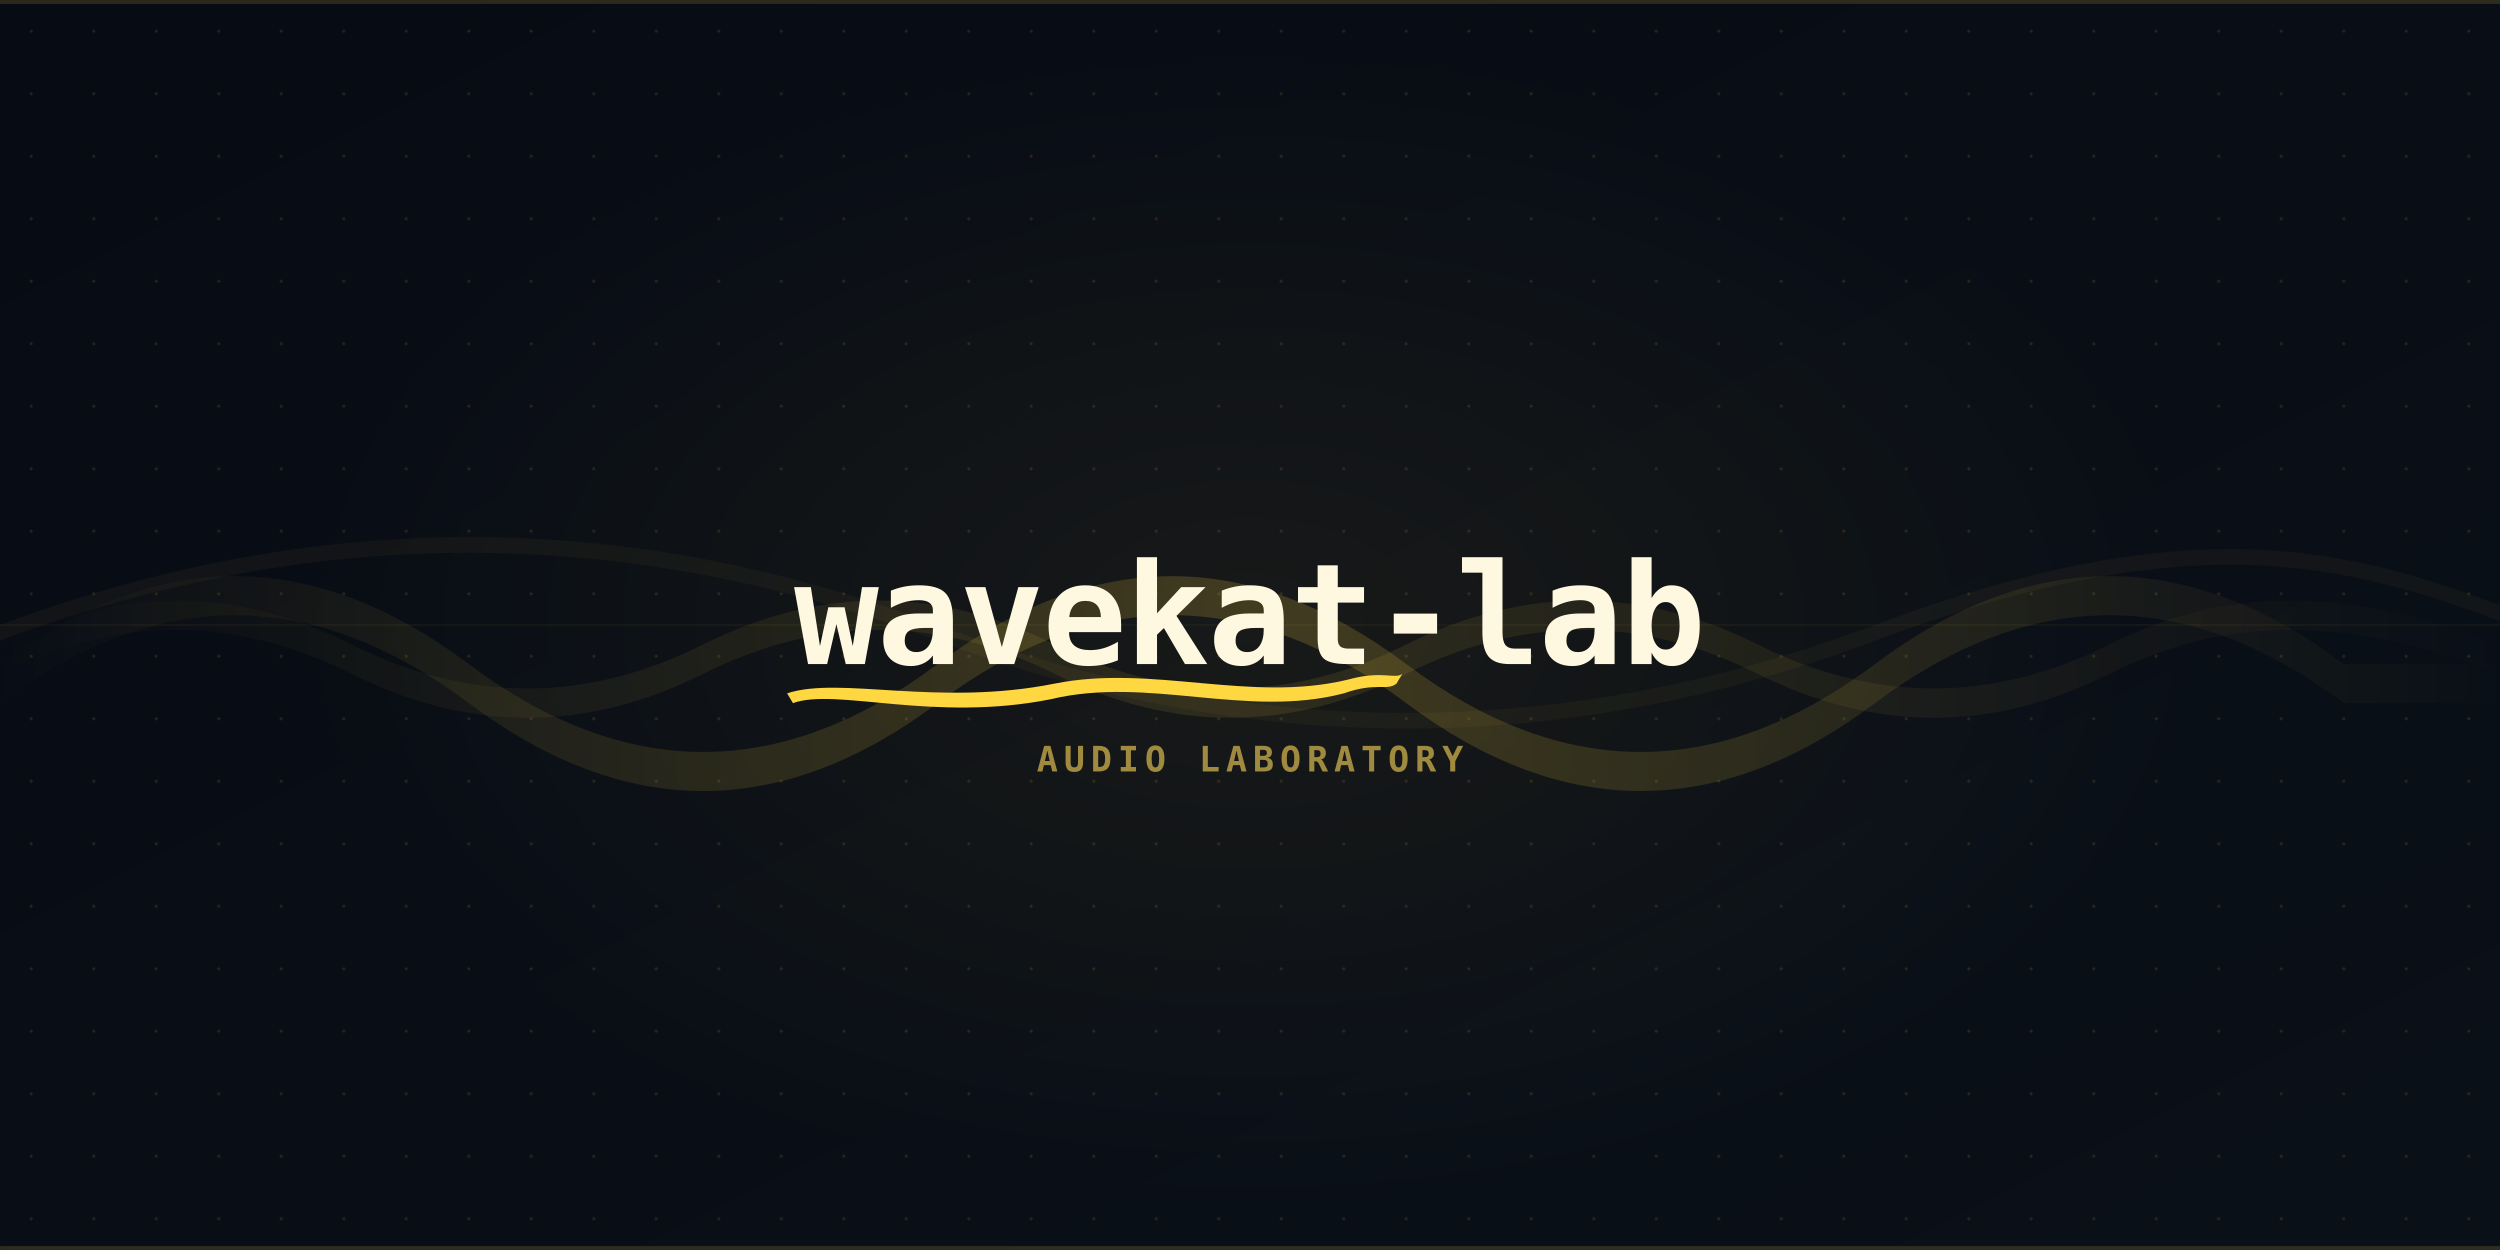
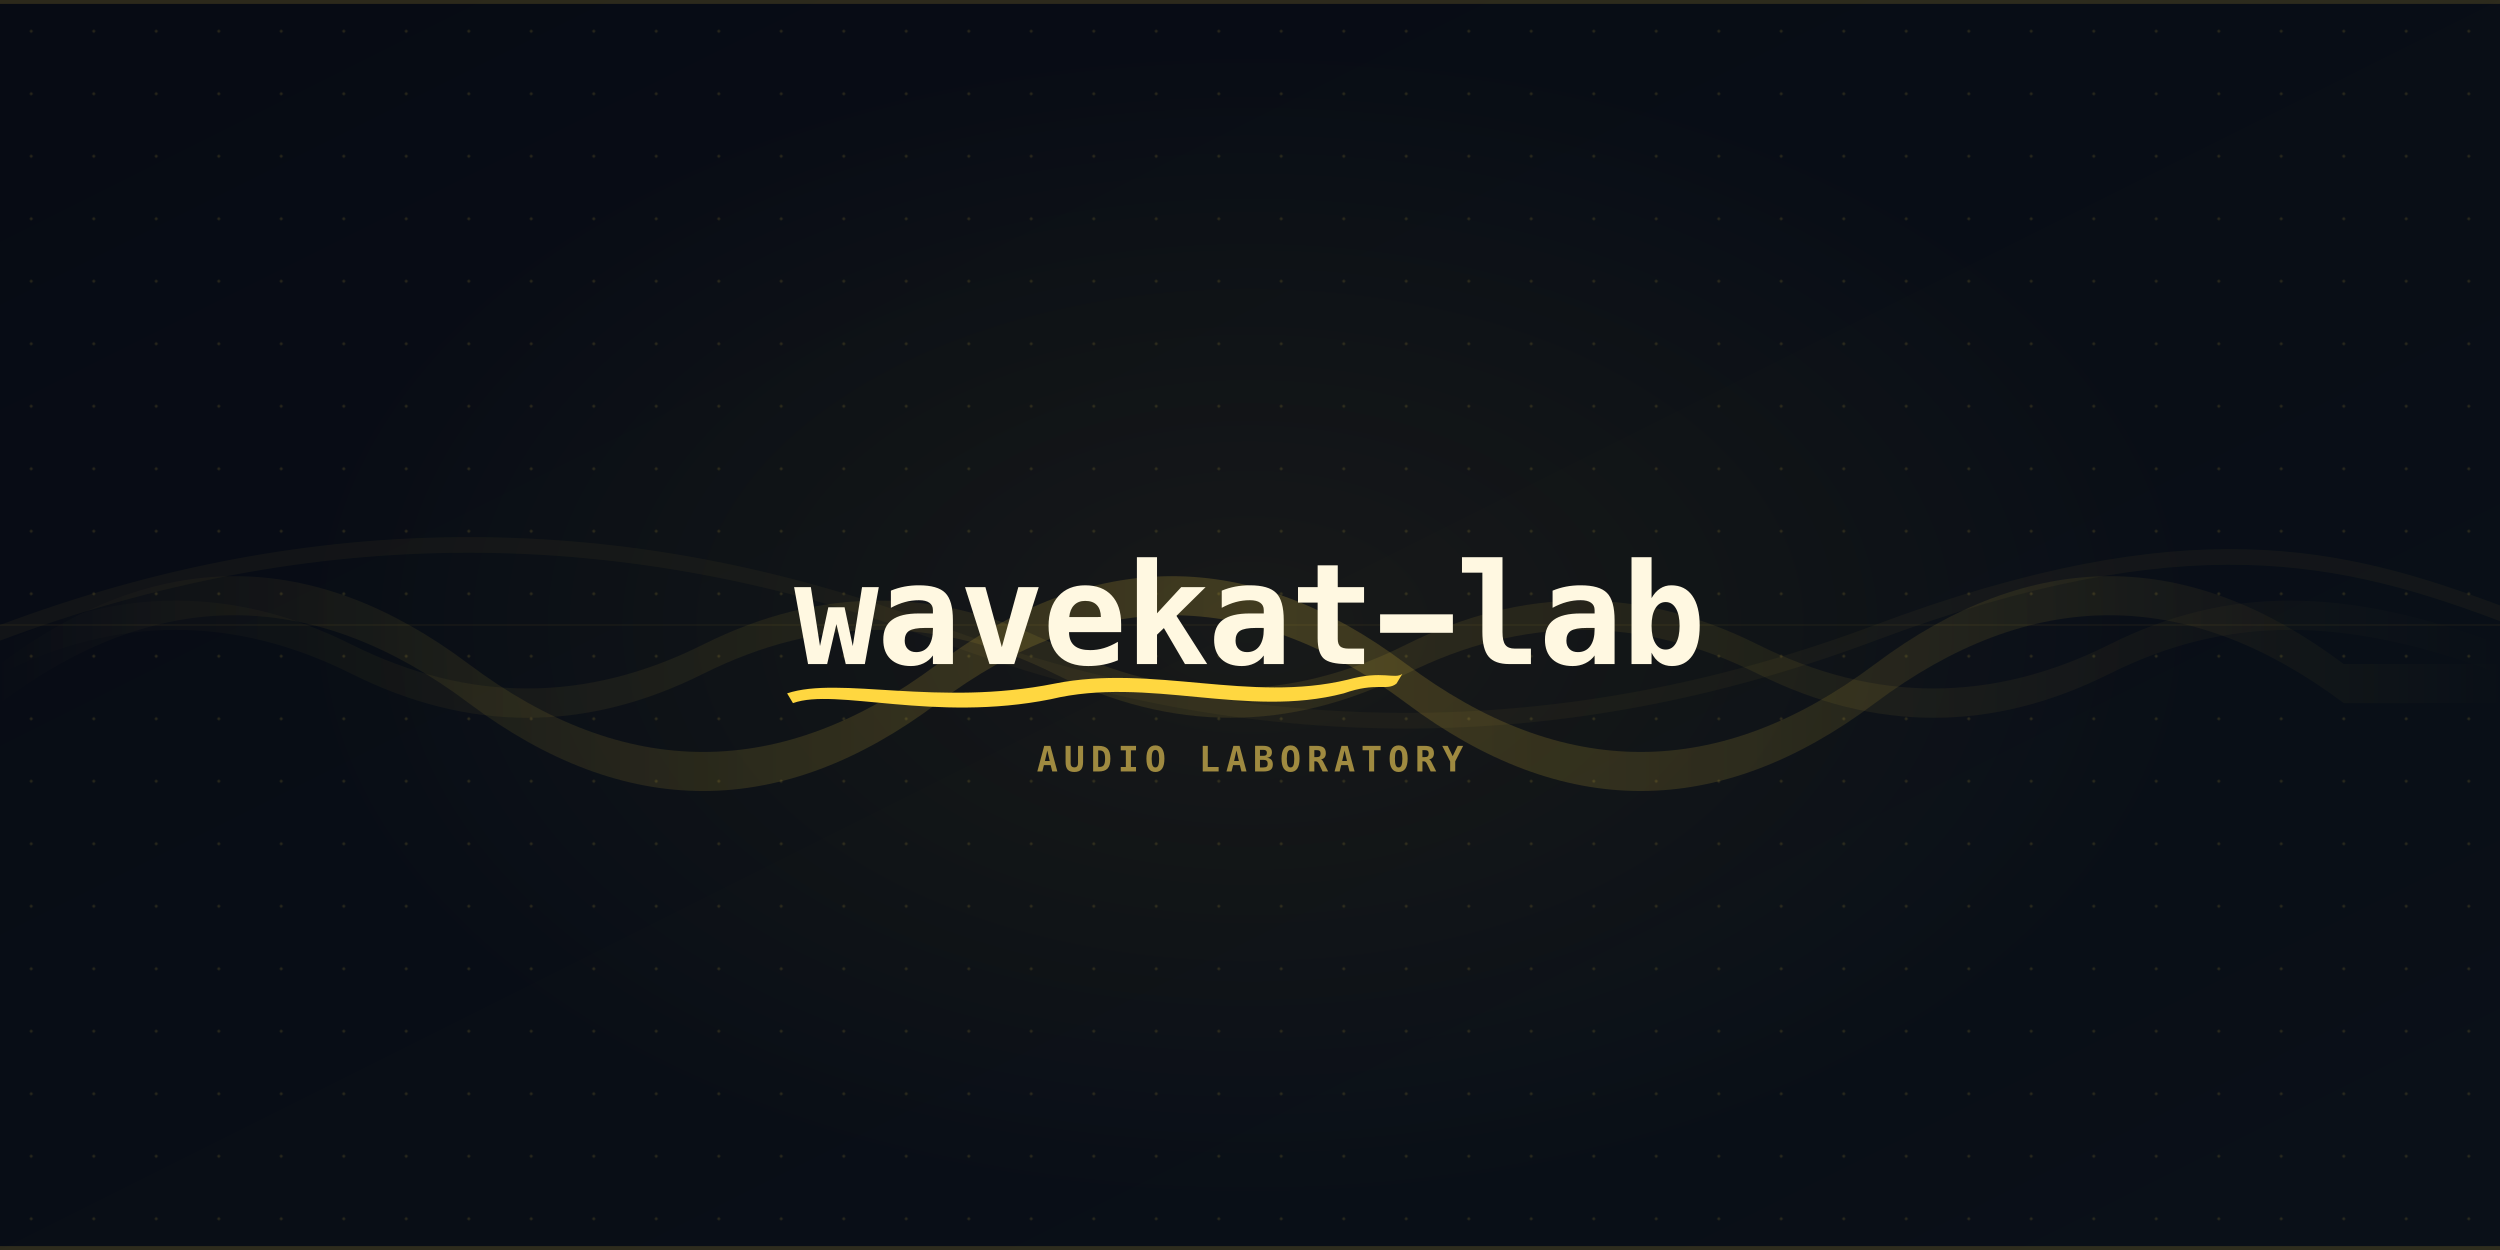
- <svg xmlns="http://www.w3.org/2000/svg" viewBox="0 0 1280 640" width="1280" height="640">
-   <defs>
+ <svg xmlns="http://www.w3.org/2000/svg" viewBox="0 0 1280 640" width="1280" height="640" version="1.1" id="svg19">
+   <defs id="defs14">
    <linearGradient id="bg" x1="0%" y1="0%" x2="100%" y2="100%">
-       <stop offset="0%" stop-color="#070b14" />
-       <stop offset="100%" stop-color="#0a1018" />
+       <stop offset="0%" stop-color="#070b14" id="stop1" />
+       <stop offset="100%" stop-color="#0a1018" id="stop2" />
    </linearGradient>
    <linearGradient id="wave1" x1="0%" y1="0%" x2="100%" y2="0%">
-       <stop offset="0%" stop-color="#ffd740" stop-opacity="0" />
-       <stop offset="30%" stop-color="#ffd740" stop-opacity="0.12" />
-       <stop offset="50%" stop-color="#ffd740" stop-opacity="0.18" />
-       <stop offset="70%" stop-color="#ffd740" stop-opacity="0.12" />
-       <stop offset="100%" stop-color="#ffd740" stop-opacity="0" />
+       <stop offset="0%" stop-color="#ffd740" stop-opacity="0" id="stop3" />
+       <stop offset="30%" stop-color="#ffd740" stop-opacity="0.12" id="stop4" />
+       <stop offset="50%" stop-color="#ffd740" stop-opacity="0.18" id="stop5" />
+       <stop offset="70%" stop-color="#ffd740" stop-opacity="0.12" id="stop6" />
+       <stop offset="100%" stop-color="#ffd740" stop-opacity="0" id="stop7" />
    </linearGradient>
    <linearGradient id="wave2" x1="0%" y1="0%" x2="100%" y2="0%">
-       <stop offset="0%" stop-color="#ffd740" stop-opacity="0" />
-       <stop offset="25%" stop-color="#ffd740" stop-opacity="0.06" />
-       <stop offset="50%" stop-color="#ffd740" stop-opacity="0.10" />
-       <stop offset="75%" stop-color="#ffd740" stop-opacity="0.06" />
-       <stop offset="100%" stop-color="#ffd740" stop-opacity="0" />
+       <stop offset="0%" stop-color="#ffd740" stop-opacity="0" id="stop8" />
+       <stop offset="25%" stop-color="#ffd740" stop-opacity="0.06" id="stop9" />
+       <stop offset="50%" stop-color="#ffd740" stop-opacity="0.10" id="stop10" />
+       <stop offset="75%" stop-color="#ffd740" stop-opacity="0.06" id="stop11" />
+       <stop offset="100%" stop-color="#ffd740" stop-opacity="0" id="stop12" />
    </linearGradient>
    <radialGradient id="glow" cx="50%" cy="50%" r="50%">
-       <stop offset="0%" stop-color="#ffd740" stop-opacity="0.06" />
-       <stop offset="100%" stop-color="#ffd740" stop-opacity="0" />
+       <stop offset="0%" stop-color="#ffd740" stop-opacity="0.06" id="stop13" />
+       <stop offset="100%" stop-color="#ffd740" stop-opacity="0" id="stop14" />
    </radialGradient>
    <pattern id="dots" width="32" height="32" patternUnits="userSpaceOnUse">
-       <circle cx="16" cy="16" r="0.8" fill="#ffd740" opacity="0.12" />
+       <circle cx="16" cy="16" r="0.8" fill="#ffd740" opacity="0.12" id="circle14" />
    </pattern>
  </defs>
-   <rect width="1280" height="640" fill="url(#bg)" />
-   <rect width="1280" height="640" fill="url(#dots)" />
-   <ellipse cx="640" cy="320" rx="500" ry="300" fill="url(#glow)" />
-   <path d="M 0 340 C 80 280, 160 280, 240 340 C 320 400, 400 400, 480 340 C 560 280, 640 280, 720 340 C 800 400, 880 400, 960 340 C 1040 280, 1120 280, 1200 340 L 1280 340 L 1280 360 L 1200 360 C 1120 300, 1040 300, 960 360 C 880 420, 800 420, 720 360 C 640 300, 560 300, 480 360 C 400 420, 320 420, 240 360 C 160 300, 80 300, 0 360 Z" fill="url(#wave1)" />
-   <path d="M 0 330 C 60 300, 120 300, 180 330 C 240 360, 300 360, 360 330 C 420 300, 480 300, 540 330 C 600 360, 660 360, 720 330 C 780 300, 840 300, 900 330 C 960 360, 1020 360, 1080 330 C 1140 300, 1200 300, 1280 330 L 1280 345 C 1200 315, 1140 315, 1080 345 C 1020 375, 960 375, 900 345 C 840 315, 780 315, 720 345 C 660 375, 600 375, 540 345 C 480 315, 420 315, 360 345 C 300 375, 240 375, 180 345 C 120 315, 60 315, 0 345 Z" fill="url(#wave2)" />
-   <path d="M 0 320 C 160 260, 320 260, 480 320 C 640 380, 800 380, 960 320 C 1120 260, 1200 280, 1280 310 L 1280 318 C 1200 288, 1120 268, 960 328 C 800 388, 640 388, 480 328 C 320 268, 160 268, 0 328 Z" fill="#ffd740" opacity="0.04" />
-   <line x1="0" y1="320" x2="1280" y2="320" stroke="#ffd740" stroke-width="0.5" opacity="0.08" />
-   <text x="640" y="340" text-anchor="middle" font-family="'SF Mono','JetBrains Mono','Fira Code','Cascadia Code',monospace" font-size="72" font-weight="700" fill="#fff8e1" letter-spacing="-1">wavekat-lab</text>
-   <path d="M 403 355     C 430 346, 480 362, 540 350     C 590 340, 640 360, 690 348     C 708 343, 714 348, 718 345     L 715 350     C 710 354, 705 349, 688 355     C 638 368, 588 346, 538 358     C 478 370, 428 352, 406 360     Z" fill="#ffd740" />
-   <text x="640" y="395" text-anchor="middle" font-family="'SF Mono','JetBrains Mono','Fira Code','Cascadia Code',monospace" font-size="18" font-weight="700" fill="#9f8a40" letter-spacing="3">AUDIO LABORATORY</text>
-   <rect x="0" y="0" width="1280" height="2" fill="#ffd740" opacity="0.15" />
-   <rect x="0" y="638" width="1280" height="2" fill="#ffd740" opacity="0.15" />
+   <path id="rect14" style="fill:url(#bg)" d="M 0,0 H 1280 V 640 H 0 Z" />
+   <path id="rect15" style="fill:url(#dots)" d="M 0,0 H 1280 V 640 H 0 Z" />
+   <path id="ellipse15" style="fill:url(#glow)" d="M 1140,320 A 500,300 0 0 1 640,620 500,300 0 0 1 140,320 500,300 0 0 1 640,20 500,300 0 0 1 1140,320 Z" />
+   <path d="M 0 340 C 80 280, 160 280, 240 340 C 320 400, 400 400, 480 340 C 560 280, 640 280, 720 340 C 800 400, 880 400, 960 340 C 1040 280, 1120 280, 1200 340 L 1280 340 L 1280 360 L 1200 360 C 1120 300, 1040 300, 960 360 C 880 420, 800 420, 720 360 C 640 300, 560 300, 480 360 C 400 420, 320 420, 240 360 C 160 300, 80 300, 0 360 Z" fill="url(#wave1)" id="path15" />
+   <path d="M 0 330 C 60 300, 120 300, 180 330 C 240 360, 300 360, 360 330 C 420 300, 480 300, 540 330 C 600 360, 660 360, 720 330 C 780 300, 840 300, 900 330 C 960 360, 1020 360, 1080 330 C 1140 300, 1200 300, 1280 330 L 1280 345 C 1200 315, 1140 315, 1080 345 C 1020 375, 960 375, 900 345 C 840 315, 780 315, 720 345 C 660 375, 600 375, 540 345 C 480 315, 420 315, 360 345 C 300 375, 240 375, 180 345 C 120 315, 60 315, 0 345 Z" fill="url(#wave2)" id="path16" />
+   <path d="M 0 320 C 160 260, 320 260, 480 320 C 640 380, 800 380, 960 320 C 1120 260, 1200 280, 1280 310 L 1280 318 C 1200 288, 1120 268, 960 328 C 800 388, 640 388, 480 328 C 320 268, 160 268, 0 328 Z" fill="#ffd740" opacity="0.04" id="path17" />
+   <path id="line17" style="opacity:0.08;stroke:#ffd740;stroke-width:0.5" d="M 0,320 H 1280" />
+   <path d="m 406.588,300.625 h 8.578 l 4.676,30.164 4.254,-19.863 h 8.332 l 4.184,19.863 4.746,-30.164 h 8.578 L 442.799,340 h -9.773 L 428.244,319.539 423.498,340 h -9.773 z m 66.957,20.883 q -5.766,0 -8.051,1.477 -2.285,1.477 -2.285,5.062 0,2.672 1.582,4.254 1.582,1.582 4.289,1.582 4.078,0 6.328,-3.059 2.25,-3.094 2.25,-8.613 v -0.703 z m 14.344,-3.973 V 340 H 477.658 v -4.395 q -1.863,2.602 -4.781,4.008 -2.918,1.406 -6.434,1.406 -6.715,0 -10.477,-3.551 -3.727,-3.551 -3.727,-9.914 0,-6.891 4.465,-10.16 4.465,-3.305 13.816,-3.305 h 7.137 v -1.723 q 0,-2.496 -1.828,-3.762 -1.793,-1.301 -5.309,-1.301 -3.691,0 -7.172,0.949 -3.445,0.914 -7.207,2.953 v -8.789 q 3.41,-1.406 6.926,-2.074 3.516,-0.668 7.453,-0.668 9.598,0 13.465,3.902 3.902,3.902 3.902,13.957 z M 531.818,300.625 519.303,340 h -12.691 L 494.096,300.625 h 10.441 l 8.402,30.727 8.438,-30.727 z m 40.555,37.441 q -3.586,1.477 -7.312,2.215 -3.727,0.738 -7.875,0.738 -9.879,0 -15.117,-5.273 -5.203,-5.309 -5.203,-15.258 0,-9.633 5.027,-15.223 5.027,-5.59 13.711,-5.59 8.754,0 13.57,5.203 4.852,5.168 4.852,14.59 v 4.184 H 547.342 q 0.035,4.641 2.742,6.926 2.707,2.285 8.086,2.285 3.551,0 6.996,-1.02 3.445,-1.02 7.207,-3.234 z m -8.719,-22.148 q -0.07,-4.078 -2.109,-6.152 -2.004,-2.109 -5.941,-2.109 -3.551,0 -5.66,2.18 -2.109,2.145 -2.496,6.117 z m 18.441,-30.621 h 10.301 v 28.723 l 12.375,-13.395 h 12.48 L 602.346,315.32 618.096,340 h -11.391 l -10.793,-18.422 -3.516,3.375 V 340 H 582.096 Z m 60.84,36.211 q -5.766,0 -8.051,1.477 -2.285,1.477 -2.285,5.062 0,2.672 1.582,4.254 1.582,1.582 4.289,1.582 4.078,0 6.328,-3.059 2.25,-3.094 2.25,-8.613 v -0.703 z m 14.344,-3.973 V 340 h -10.23 v -4.395 q -1.863,2.602 -4.781,4.008 -2.918,1.406 -6.434,1.406 -6.715,0 -10.477,-3.551 -3.727,-3.551 -3.727,-9.914 0,-6.891 4.465,-10.16 4.465,-3.305 13.816,-3.305 h 7.137 v -1.723 q 0,-2.496 -1.828,-3.762 -1.793,-1.301 -5.309,-1.301 -3.691,0 -7.172,0.949 -3.445,0.914 -7.207,2.953 v -8.789 q 3.41,-1.406 6.926,-2.074 3.516,-0.668 7.453,-0.668 9.598,0 13.465,3.902 3.902,3.902 3.902,13.957 z m 27.652,-28.09 V 300.625 h 13.465 v 7.91 h -13.465 v 18.633 q 0,2.637 1.266,3.797 1.301,1.125 4.289,1.125 h 7.91 V 340 h -8.648 q -8.859,0 -11.988,-2.812 -3.129,-2.848 -3.129,-10.512 V 308.535 H 664.576 V 300.625 h 10.055 v -11.18 z m 21.676,25.102 h 37.266 v 9.457 h -37.266 z m 52.367,9.035 v -30.375 H 748.533 v -7.91 h 20.742 v 38.285 q 0,4.641 1.441,6.574 1.441,1.934 4.887,1.934 h 8.227 V 340 H 772.721 q -7.348,0 -10.547,-3.797 -3.199,-3.797 -3.199,-12.621 z m 53.352,-2.074 q -5.766,0 -8.051,1.477 -2.285,1.477 -2.285,5.062 0,2.672 1.582,4.254 1.582,1.582 4.289,1.582 4.078,0 6.328,-3.059 2.25,-3.094 2.25,-8.613 v -0.703 z m 14.344,-3.973 V 340 h -10.23 v -4.395 q -1.863,2.602 -4.781,4.008 -2.918,1.406 -6.434,1.406 -6.715,0 -10.477,-3.551 -3.727,-3.551 -3.727,-9.914 0,-6.891 4.465,-10.16 4.465,-3.305 13.816,-3.305 h 7.137 v -1.723 q 0,-2.496 -1.828,-3.762 -1.793,-1.301 -5.309,-1.301 -3.691,0 -7.172,0.949 -3.445,0.914 -7.207,2.953 v -8.789 q 3.41,-1.406 6.926,-2.074 3.516,-0.668 7.453,-0.668 9.598,0 13.465,3.902 3.902,3.902 3.902,13.957 z m 33.277,2.883 q 0,-5.695 -1.898,-8.93 -1.898,-3.234 -5.238,-3.234 -3.34,0 -5.273,3.234 -1.934,3.234 -1.934,8.93 0,5.695 1.934,8.93 1.934,3.234 5.273,3.234 3.34,0 5.238,-3.234 1.898,-3.234 1.898,-8.93 z m -14.344,-14.203 q 1.898,-3.27 4.395,-4.887 2.531,-1.652 5.695,-1.652 6.996,0 10.758,5.344 3.797,5.344 3.797,15.328 0,9.844 -3.727,15.258 -3.727,5.414 -10.477,5.414 -3.551,0 -6.188,-1.723 -2.637,-1.723 -4.254,-5.133 V 340 h -10.266 v -54.703 h 10.266 z" id="text17" style="font-weight:700;font-size:72px;font-family:Menlo, 'SF Mono', 'JetBrains Mono', 'Fira Code', 'Cascadia Code', monospace;letter-spacing:-1;text-anchor:middle;fill:#fff8e1" aria-label="wavekat-lab" />
+   <path d="M 403 355     C 430 346, 480 362, 540 350     C 590 340, 640 360, 690 348     C 708 343, 714 348, 718 345     L 715 350     C 710 354, 705 349, 688 355     C 638 368, 588 346, 538 358     C 478 370, 428 352, 406 360     Z" fill="#ffd740" id="path18" />
+   <path d="m 536.219,384.251 -1.222,5.37 h 2.452 z m -1.582,-2.373 h 3.173 L 541.352,395 h -2.593 l -0.809,-3.243 h -3.472 L 533.688,395 h -2.593 z m 10.937,8.279 v -8.279 h 2.593 v 8.93 q 0,0.984 0.501,1.547 0.501,0.554 1.389,0.554 0.888,0 1.389,-0.554 0.501,-0.562 0.501,-1.547 v -8.93 h 2.593 v 8.279 q 0,2.672 -1.063,3.885 -1.063,1.213 -3.419,1.213 -2.347,0 -3.419,-1.213 -1.063,-1.213 -1.063,-3.885 z m 16.702,-5.941 v 8.446 h 0.703 q 1.529,0 2.18,-0.958 0.65,-0.967 0.65,-3.278 0,-2.294 -0.65,-3.252 -0.65,-0.958 -2.18,-0.958 z m -2.593,-2.338 h 2.777 q 3.217,0 4.632,1.538 1.415,1.529 1.415,5.01 0,3.489 -1.415,5.036 Q 565.677,395 562.46,395 h -2.777 z m 14.145,2.285 v -2.285 h 7.813 v 2.285 h -2.61 v 8.552 h 2.61 V 395 h -7.813 v -2.285 h 2.61 v -8.552 z m 17.739,-0.193 q -0.993,0 -1.45,1.063 -0.457,1.055 -0.457,3.419 0,2.355 0.457,3.419 0.457,1.055 1.45,1.055 1.002,0 1.459,-1.055 0.457,-1.063 0.457,-3.419 0,-2.364 -0.457,-3.419 -0.457,-1.063 -1.459,-1.063 z m -4.605,4.482 q 0,-3.366 1.16,-5.089 1.169,-1.723 3.445,-1.723 2.285,0 3.445,1.723 1.169,1.723 1.169,5.089 0,3.357 -1.169,5.08 -1.16,1.723 -3.445,1.723 -2.276,0 -3.445,-1.723 -1.16,-1.723 -1.16,-5.08 z M 615.804,395 v -13.122 h 2.593 v 10.837 h 5.546 V 395 Z m 17.273,-10.749 -1.222,5.37 h 2.452 z m -1.582,-2.373 h 3.173 L 638.21,395 h -2.593 l -0.809,-3.243 h -3.472 L 630.546,395 h -2.593 z m 13.608,7.163 v 3.885 h 1.723 q 1.239,0 1.731,-0.422 0.501,-0.422 0.501,-1.468 0,-1.063 -0.519,-1.529 -0.519,-0.466 -1.714,-0.466 z m 0,-5.115 v 3.05 h 1.723 q 0.984,0 1.397,-0.352 0.422,-0.352 0.422,-1.16 0,-0.809 -0.431,-1.169 -0.422,-0.369 -1.389,-0.369 z m -2.505,-2.065 h 4.228 q 2.188,0 3.287,0.835 1.107,0.826 1.107,2.479 0,1.266 -0.65,1.978 -0.65,0.712 -1.907,0.826 1.503,0.149 2.259,1.011 0.765,0.861 0.765,2.408 0,1.898 -1.143,2.751 Q 649.401,395 646.826,395 h -4.228 z m 18.152,2.109 q -0.993,0 -1.45,1.063 -0.457,1.055 -0.457,3.419 0,2.355 0.457,3.419 0.457,1.055 1.45,1.055 1.002,0 1.459,-1.055 0.457,-1.063 0.457,-3.419 0,-2.364 -0.457,-3.419 -0.457,-1.063 -1.459,-1.063 z m -4.605,4.482 q 0,-3.366 1.16,-5.089 1.169,-1.723 3.445,-1.723 2.285,0 3.445,1.723 1.169,1.723 1.169,5.089 0,3.357 -1.169,5.08 -1.16,1.723 -3.445,1.723 -2.276,0 -3.445,-1.723 -1.16,-1.723 -1.16,-5.08 z m 20.121,0.352 q 0.387,0.079 0.668,0.369 0.29,0.281 0.703,1.107 L 680.011,395 h -2.848 l -1.582,-3.313 q -0.07,-0.141 -0.185,-0.387 -0.694,-1.485 -1.635,-1.485 h -0.826 V 395 h -2.593 v -13.122 h 3.744 q 2.531,0 3.63,0.896 1.107,0.896 1.107,2.918 0,1.354 -0.659,2.153 -0.659,0.8 -1.898,0.958 z m -3.331,-4.746 v 3.577 h 1.222 q 1.063,0 1.52,-0.413 0.466,-0.422 0.466,-1.38 0,-0.958 -0.457,-1.371 -0.457,-0.413 -1.529,-0.413 z m 15.489,0.193 -1.222,5.37 h 2.452 z m -1.582,-2.373 h 3.173 L 693.558,395 h -2.593 l -0.809,-3.243 h -3.472 L 685.894,395 h -2.593 z M 703.562,395 h -2.593 v -10.854 h -3.331 v -2.268 h 9.255 v 2.268 h -3.331 z m 12.536,-11.03 q -0.993,0 -1.45,1.063 -0.457,1.055 -0.457,3.419 0,2.355 0.457,3.419 0.457,1.055 1.45,1.055 1.002,0 1.459,-1.055 0.457,-1.063 0.457,-3.419 0,-2.364 -0.457,-3.419 -0.457,-1.063 -1.459,-1.063 z m -4.605,4.482 q 0,-3.366 1.16,-5.089 1.169,-1.723 3.445,-1.723 2.285,0 3.445,1.723 1.169,1.723 1.169,5.089 0,3.357 -1.169,5.08 -1.16,1.723 -3.445,1.723 -2.276,0 -3.445,-1.723 -1.16,-1.723 -1.16,-5.08 z m 20.121,0.352 q 0.387,0.079 0.668,0.369 0.29,0.281 0.703,1.107 L 735.358,395 h -2.848 l -1.582,-3.313 q -0.07,-0.141 -0.185,-0.387 -0.694,-1.485 -1.635,-1.485 H 728.283 V 395 h -2.593 v -13.122 h 3.744 q 2.531,0 3.63,0.896 1.107,0.896 1.107,2.918 0,1.354 -0.659,2.153 -0.659,0.8 -1.898,0.958 z m -3.331,-4.746 v 3.577 h 1.222 q 1.063,0 1.521,-0.413 0.466,-0.422 0.466,-1.38 0,-0.958 -0.457,-1.371 -0.457,-0.413 -1.529,-0.413 z m 10.146,-2.18 h 2.795 l 2.549,5.273 2.558,-5.273 h 2.795 l -4.052,7.954 V 395 h -2.593 v -5.168 z" id="text18" style="font-weight:700;font-size:18px;font-family:Menlo, 'SF Mono', 'JetBrains Mono', 'Fira Code', 'Cascadia Code', monospace;letter-spacing:3;text-anchor:middle;fill:#9f8a40" aria-label="AUDIO LABORATORY" />
+   <path id="rect18" style="opacity:0.15;fill:#ffd740" d="M 0,0 H 1280 V 2 H 0 Z" />
+   <path id="rect19" style="opacity:0.15;fill:#ffd740" d="m 0,638 h 1280 v 2 H 0 Z" />
</svg>
